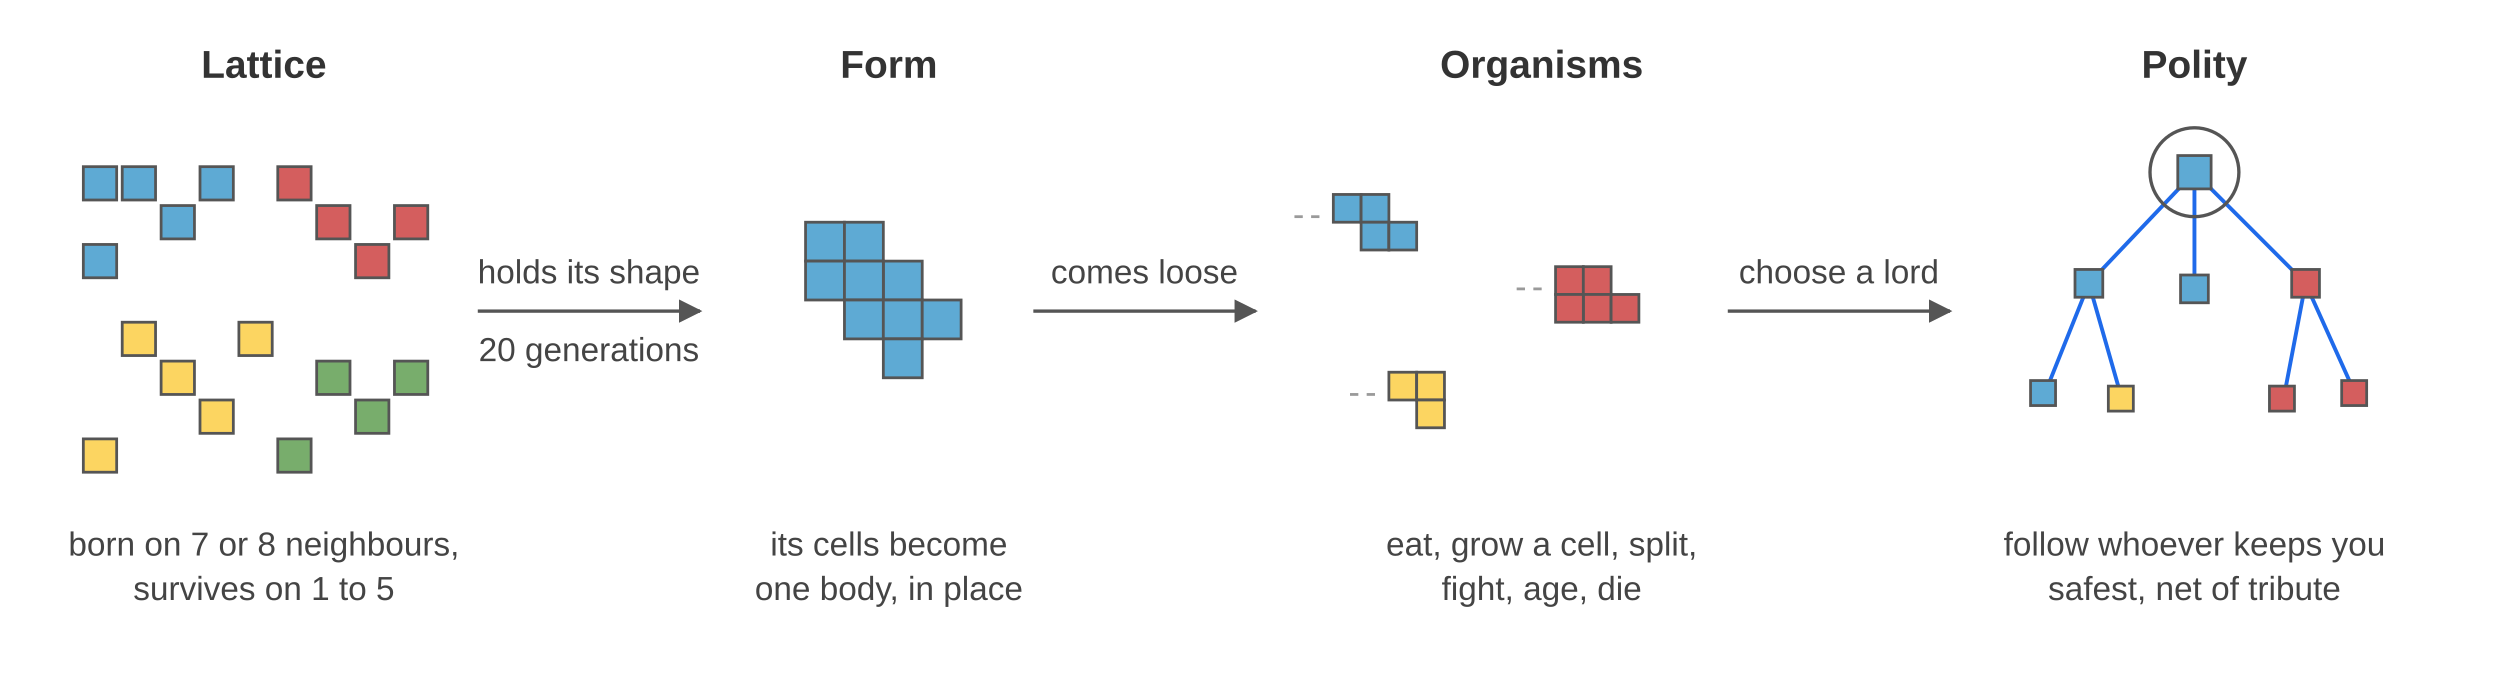
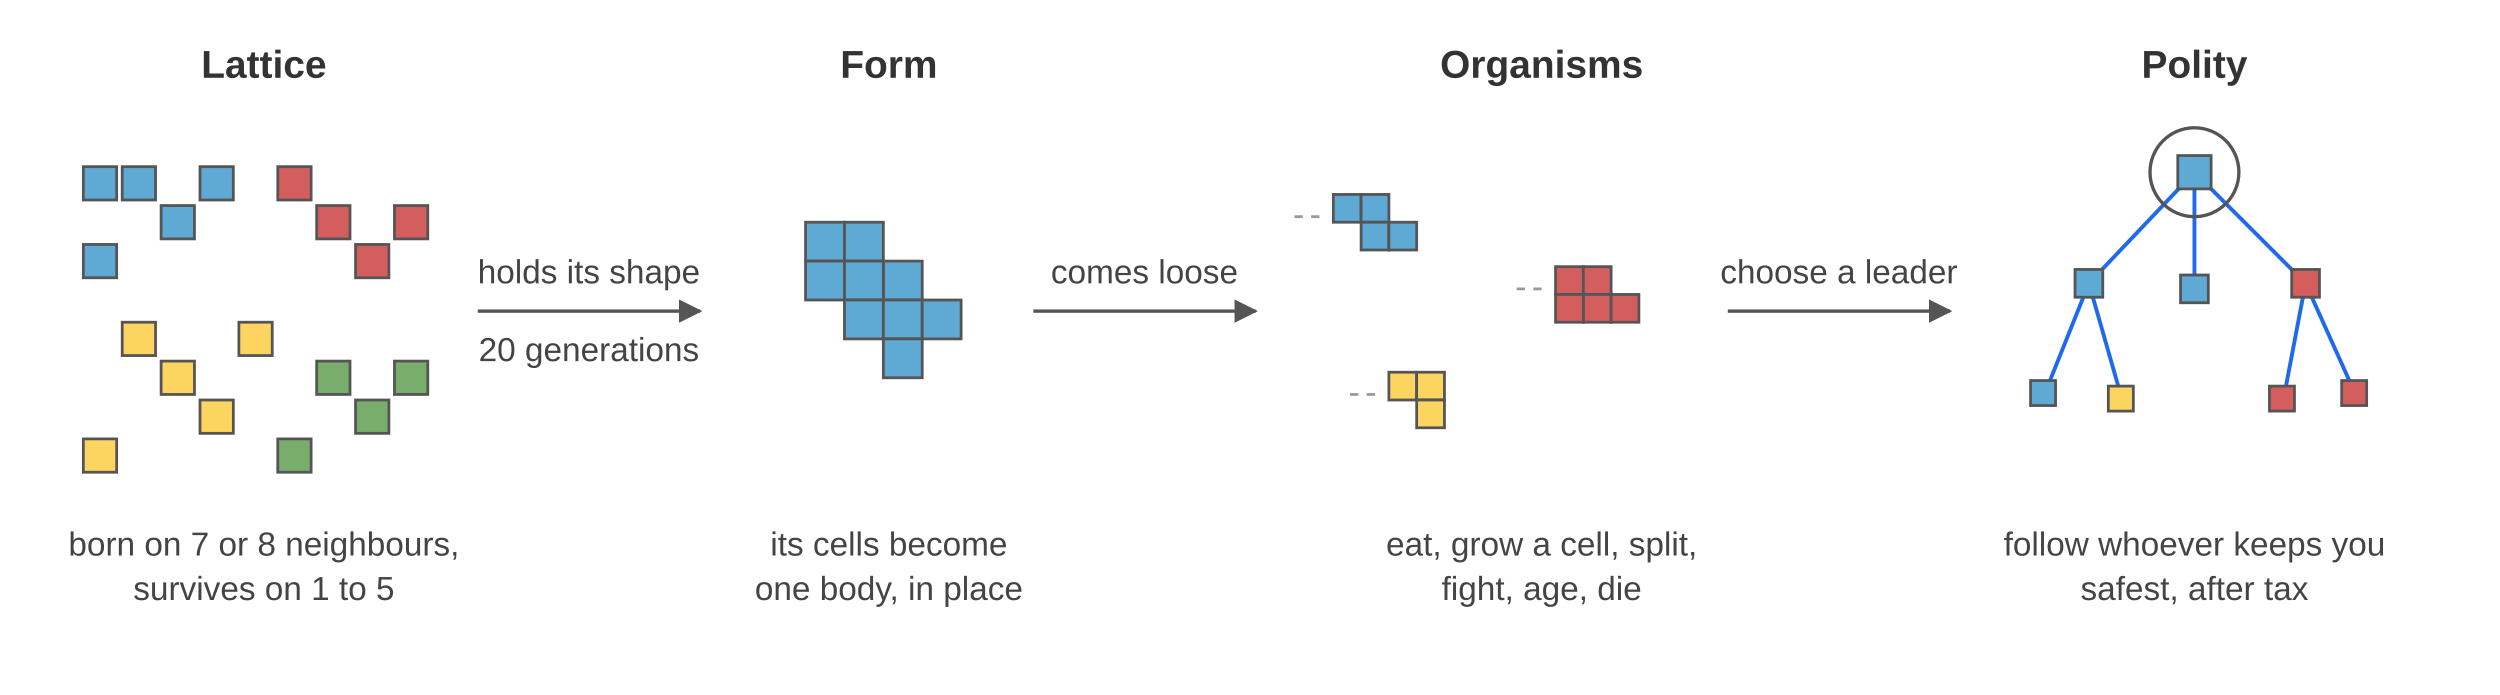
<svg xmlns="http://www.w3.org/2000/svg" viewBox="0 0 900 250" width="900" height="250" font-family="'IBM Plex Sans', 'Helvetica Neue', Arial, sans-serif" font-size="13" fill="#444">
  <defs>
    <marker id="arr" viewBox="0 0 10 10" refX="9" refY="5" markerWidth="7" markerHeight="7" orient="auto-start-reverse">
      <path d="M0,0 L10,5 L0,10 z" fill="#555" />
    </marker>
  </defs>
  <g font-size="14" font-weight="600" fill="#333">
    <text x="95" y="28" text-anchor="middle">Lattice</text>
    <text x="320" y="28" text-anchor="middle">Form</text>
    <text x="555" y="28" text-anchor="middle">Organisms</text>
    <text x="790" y="28" text-anchor="middle">Polity</text>
  </g>
  <g stroke="#555" stroke-width="1">
    <rect x="30" y="60" width="12" height="12" fill="#5EAAD4" />
    <rect x="44" y="60" width="12" height="12" fill="#5EAAD4" />
    <rect x="72" y="60" width="12" height="12" fill="#5EAAD4" />
    <rect x="30" y="88" width="12" height="12" fill="#5EAAD4" />
    <rect x="58" y="74" width="12" height="12" fill="#5EAAD4" />
    <rect x="100" y="60" width="12" height="12" fill="#D45E5E" />
    <rect x="114" y="74" width="12" height="12" fill="#D45E5E" />
    <rect x="128" y="88" width="12" height="12" fill="#D45E5E" />
    <rect x="142" y="74" width="12" height="12" fill="#D45E5E" />
    <rect x="44" y="116" width="12" height="12" fill="#FCD561" />
    <rect x="58" y="130" width="12" height="12" fill="#FCD561" />
    <rect x="86" y="116" width="12" height="12" fill="#FCD561" />
    <rect x="72" y="144" width="12" height="12" fill="#FCD561" />
    <rect x="114" y="130" width="12" height="12" fill="#78AD6C" />
    <rect x="128" y="144" width="12" height="12" fill="#78AD6C" />
    <rect x="142" y="130" width="12" height="12" fill="#78AD6C" />
    <rect x="100" y="158" width="12" height="12" fill="#78AD6C" />
    <rect x="30" y="158" width="12" height="12" fill="#FCD561" />
  </g>
  <text x="95" y="200" text-anchor="middle" font-size="12">born on 7 or 8 neighbours,</text>
  <text x="95" y="216" text-anchor="middle" font-size="12">survives on 1 to 5</text>
  <line x1="172" y1="112" x2="252" y2="112" stroke="#555" stroke-width="1.2" marker-end="url(#arr)" />
  <text x="212" y="102" text-anchor="middle" font-size="12">holds its shape</text>
  <text x="212" y="130" text-anchor="middle" font-size="12">20 generations</text>
  <g stroke="#555" stroke-width="1" fill="#5EAAD4">
    <rect x="290" y="80" width="14" height="14" />
    <rect x="304" y="80" width="14" height="14" />
    <rect x="318" y="94" width="14" height="14" />
    <rect x="290" y="94" width="14" height="14" />
    <rect x="304" y="94" width="14" height="14" />
    <rect x="304" y="108" width="14" height="14" />
    <rect x="318" y="108" width="14" height="14" />
    <rect x="332" y="108" width="14" height="14" />
    <rect x="318" y="122" width="14" height="14" />
  </g>
  <text x="320" y="200" text-anchor="middle" font-size="12">its cells become</text>
  <text x="320" y="216" text-anchor="middle" font-size="12">one body, in place</text>
  <line x1="372" y1="112" x2="452" y2="112" stroke="#555" stroke-width="1.2" marker-end="url(#arr)" />
  <text x="412" y="102" text-anchor="middle" font-size="12">comes loose</text>
  <g stroke="#555" stroke-width="1">
    <g fill="#5EAAD4">
      <rect x="480" y="70" width="10" height="10" />
      <rect x="490" y="70" width="10" height="10" />
      <rect x="490" y="80" width="10" height="10" />
      <rect x="500" y="80" width="10" height="10" />
    </g>
    <g fill="#D45E5E">
      <rect x="560" y="96" width="10" height="10" />
      <rect x="570" y="96" width="10" height="10" />
      <rect x="570" y="106" width="10" height="10" />
      <rect x="580" y="106" width="10" height="10" />
      <rect x="560" y="106" width="10" height="10" />
    </g>
    <g fill="#FCD561">
      <rect x="500" y="134" width="10" height="10" />
      <rect x="510" y="134" width="10" height="10" />
      <rect x="510" y="144" width="10" height="10" />
    </g>
  </g>
  <g stroke="#9a9a9a" stroke-width="1" stroke-dasharray="3 3" fill="none">
    <path d="M466 78 L476 78" />
    <path d="M546 104 L556 104" />
    <path d="M486 142 L496 142" />
  </g>
  <text x="555" y="200" text-anchor="middle" font-size="12">eat, grow a cell, split,</text>
  <text x="555" y="216" text-anchor="middle" font-size="12">fight, age, die</text>
  <line x1="622" y1="112" x2="702" y2="112" stroke="#555" stroke-width="1.2" marker-end="url(#arr)" />
-   <text x="662" y="102" text-anchor="middle" font-size="12">choose a lord</text>
+   <text x="662" y="102" text-anchor="middle" font-size="12">choose a leader</text>
  <g stroke="#1F6AEA" stroke-width="1.4">
    <line x1="790" y1="62" x2="752" y2="102" />
    <line x1="790" y1="62" x2="790" y2="104" />
    <line x1="790" y1="62" x2="830" y2="102" />
    <line x1="752" y1="102" x2="736" y2="142" />
    <line x1="752" y1="102" x2="764" y2="144" />
    <line x1="830" y1="102" x2="822" y2="144" />
    <line x1="830" y1="102" x2="848" y2="142" />
  </g>
  <circle cx="790" cy="62" r="16" fill="none" stroke="#555" stroke-width="1.2" />
  <g stroke="#555" stroke-width="1">
    <rect x="784" y="56" width="12" height="12" fill="#5EAAD4" />
    <rect x="747" y="97" width="10" height="10" fill="#5EAAD4" />
    <rect x="785" y="99" width="10" height="10" fill="#5EAAD4" />
    <rect x="825" y="97" width="10" height="10" fill="#D45E5E" />
    <rect x="731" y="137" width="9" height="9" fill="#5EAAD4" />
    <rect x="759" y="139" width="9" height="9" fill="#FCD561" />
    <rect x="817" y="139" width="9" height="9" fill="#D45E5E" />
    <rect x="843" y="137" width="9" height="9" fill="#D45E5E" />
  </g>
  <text x="790" y="200" text-anchor="middle" font-size="12">follow whoever keeps you</text>
-   <text x="790" y="216" text-anchor="middle" font-size="12">safest, net of tribute</text>
+   <text x="790" y="216" text-anchor="middle" font-size="12">safest, after tax</text>
</svg>
